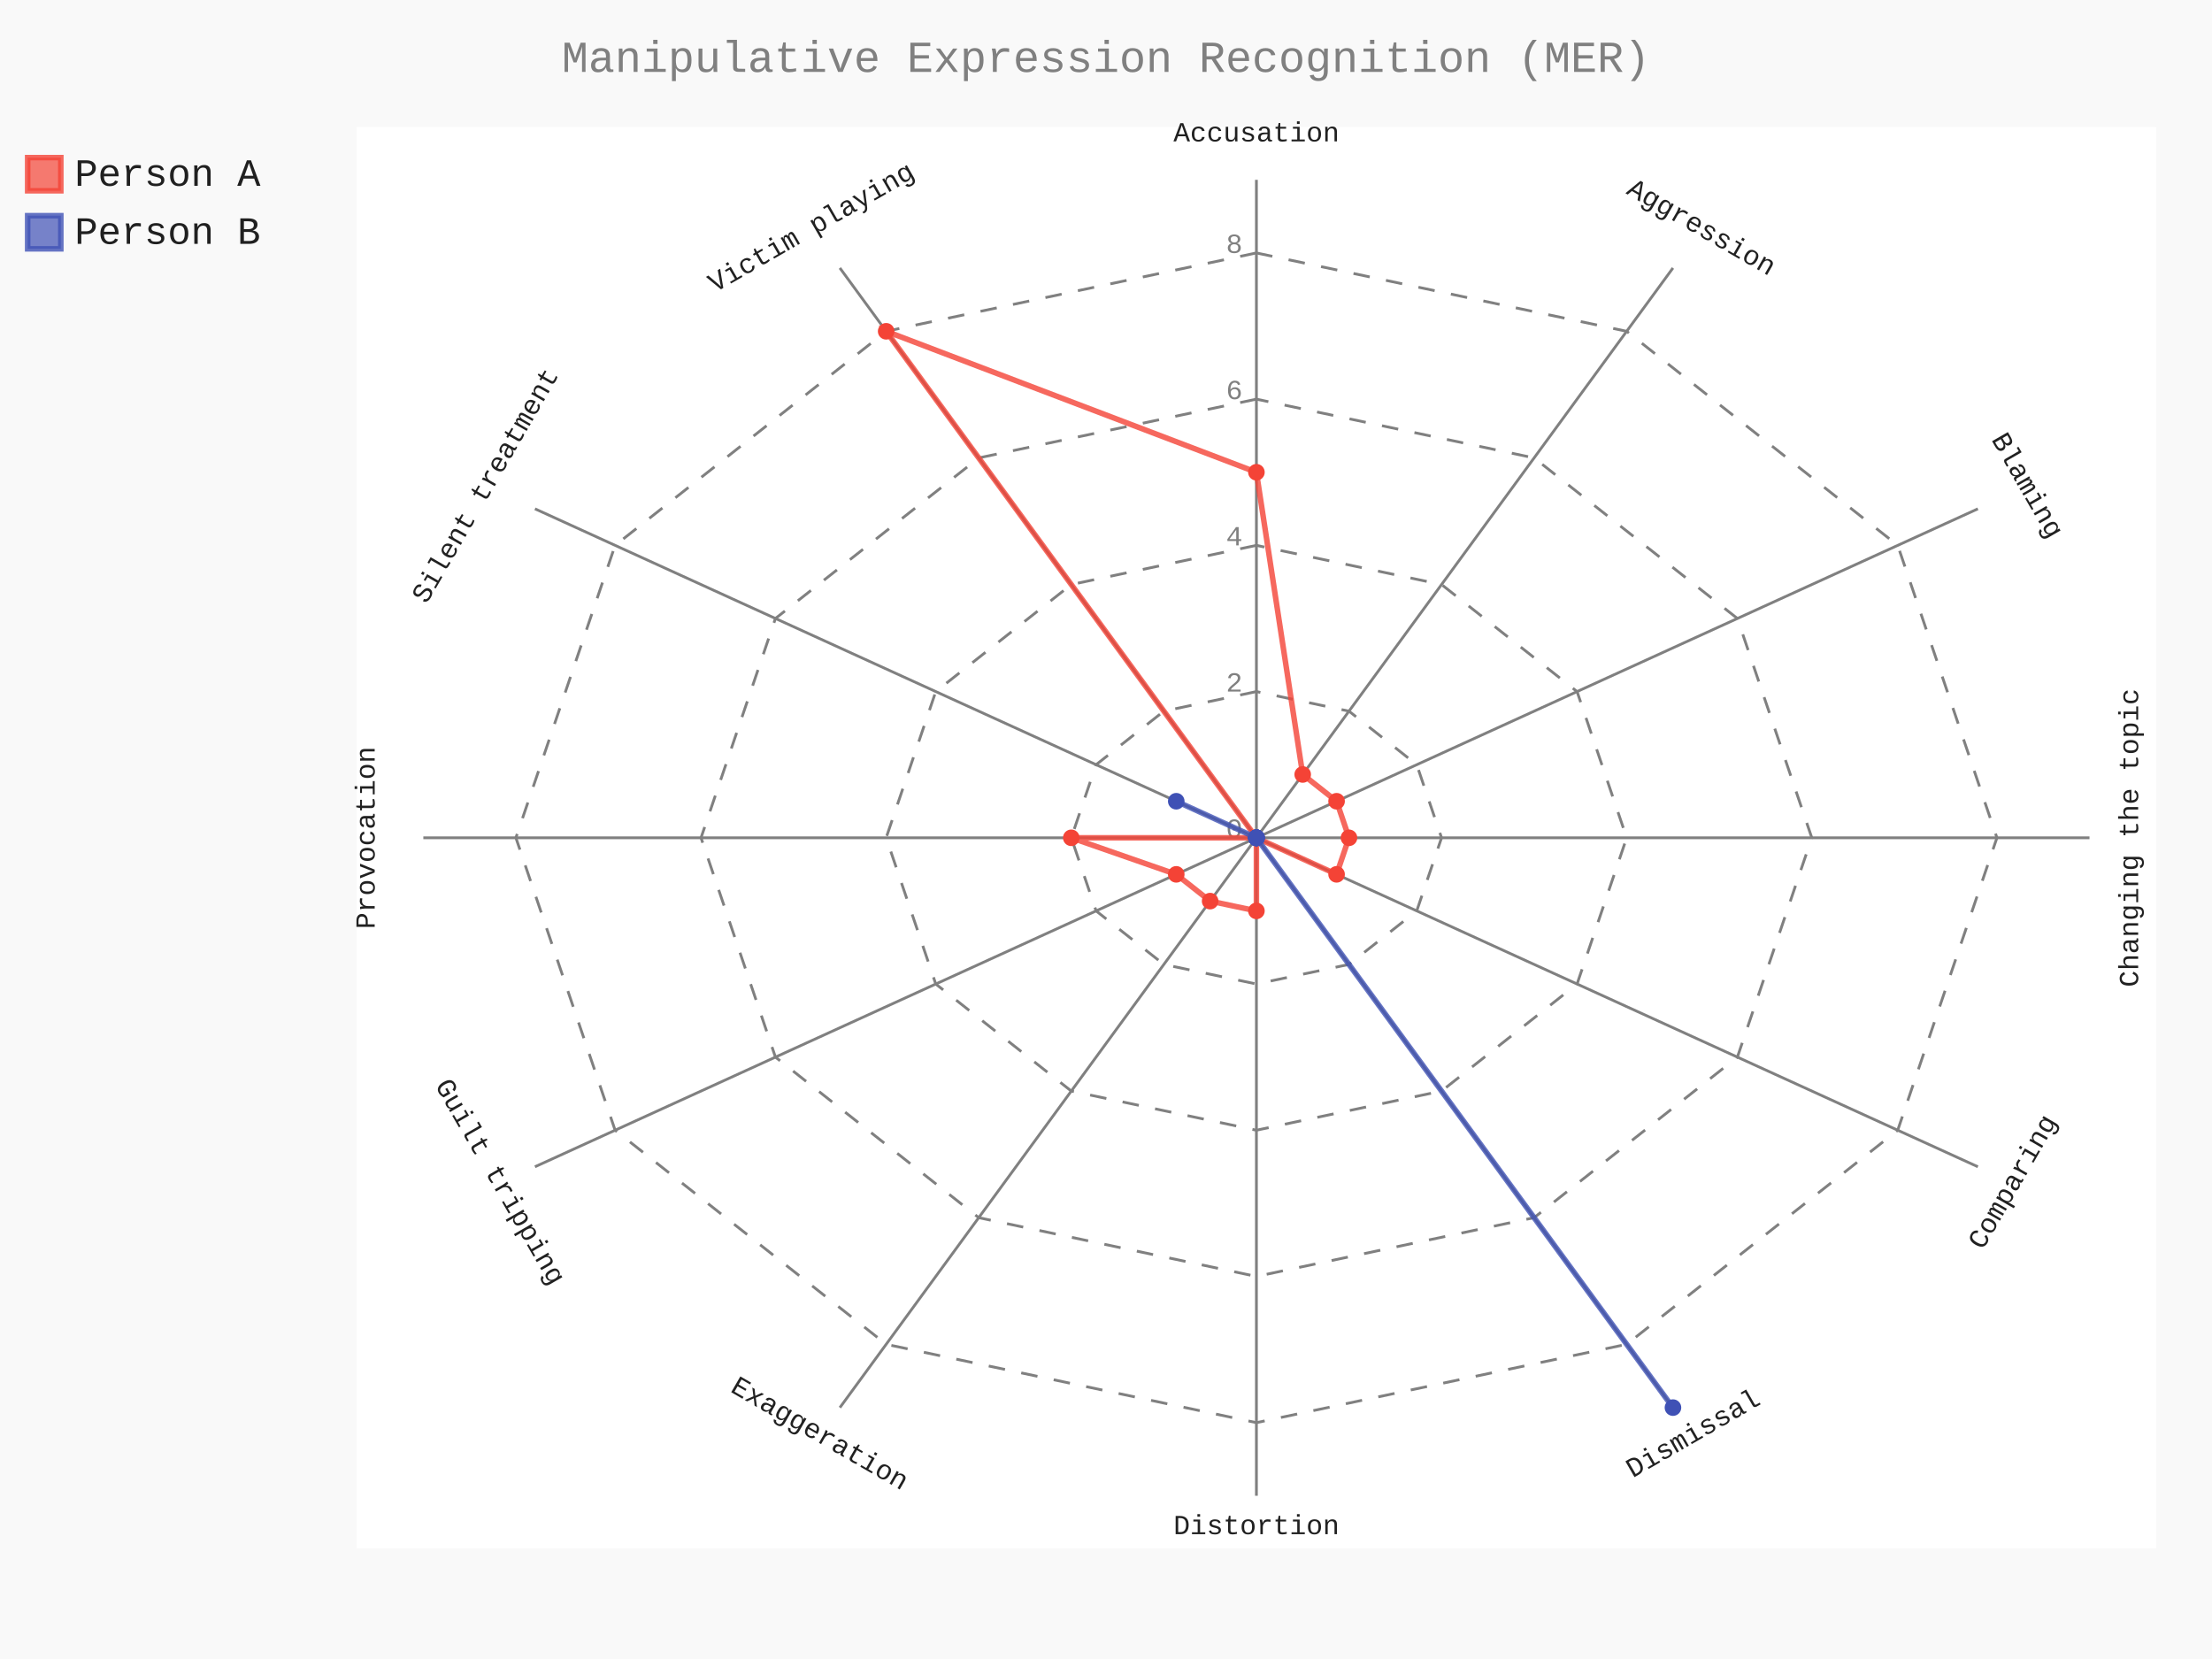
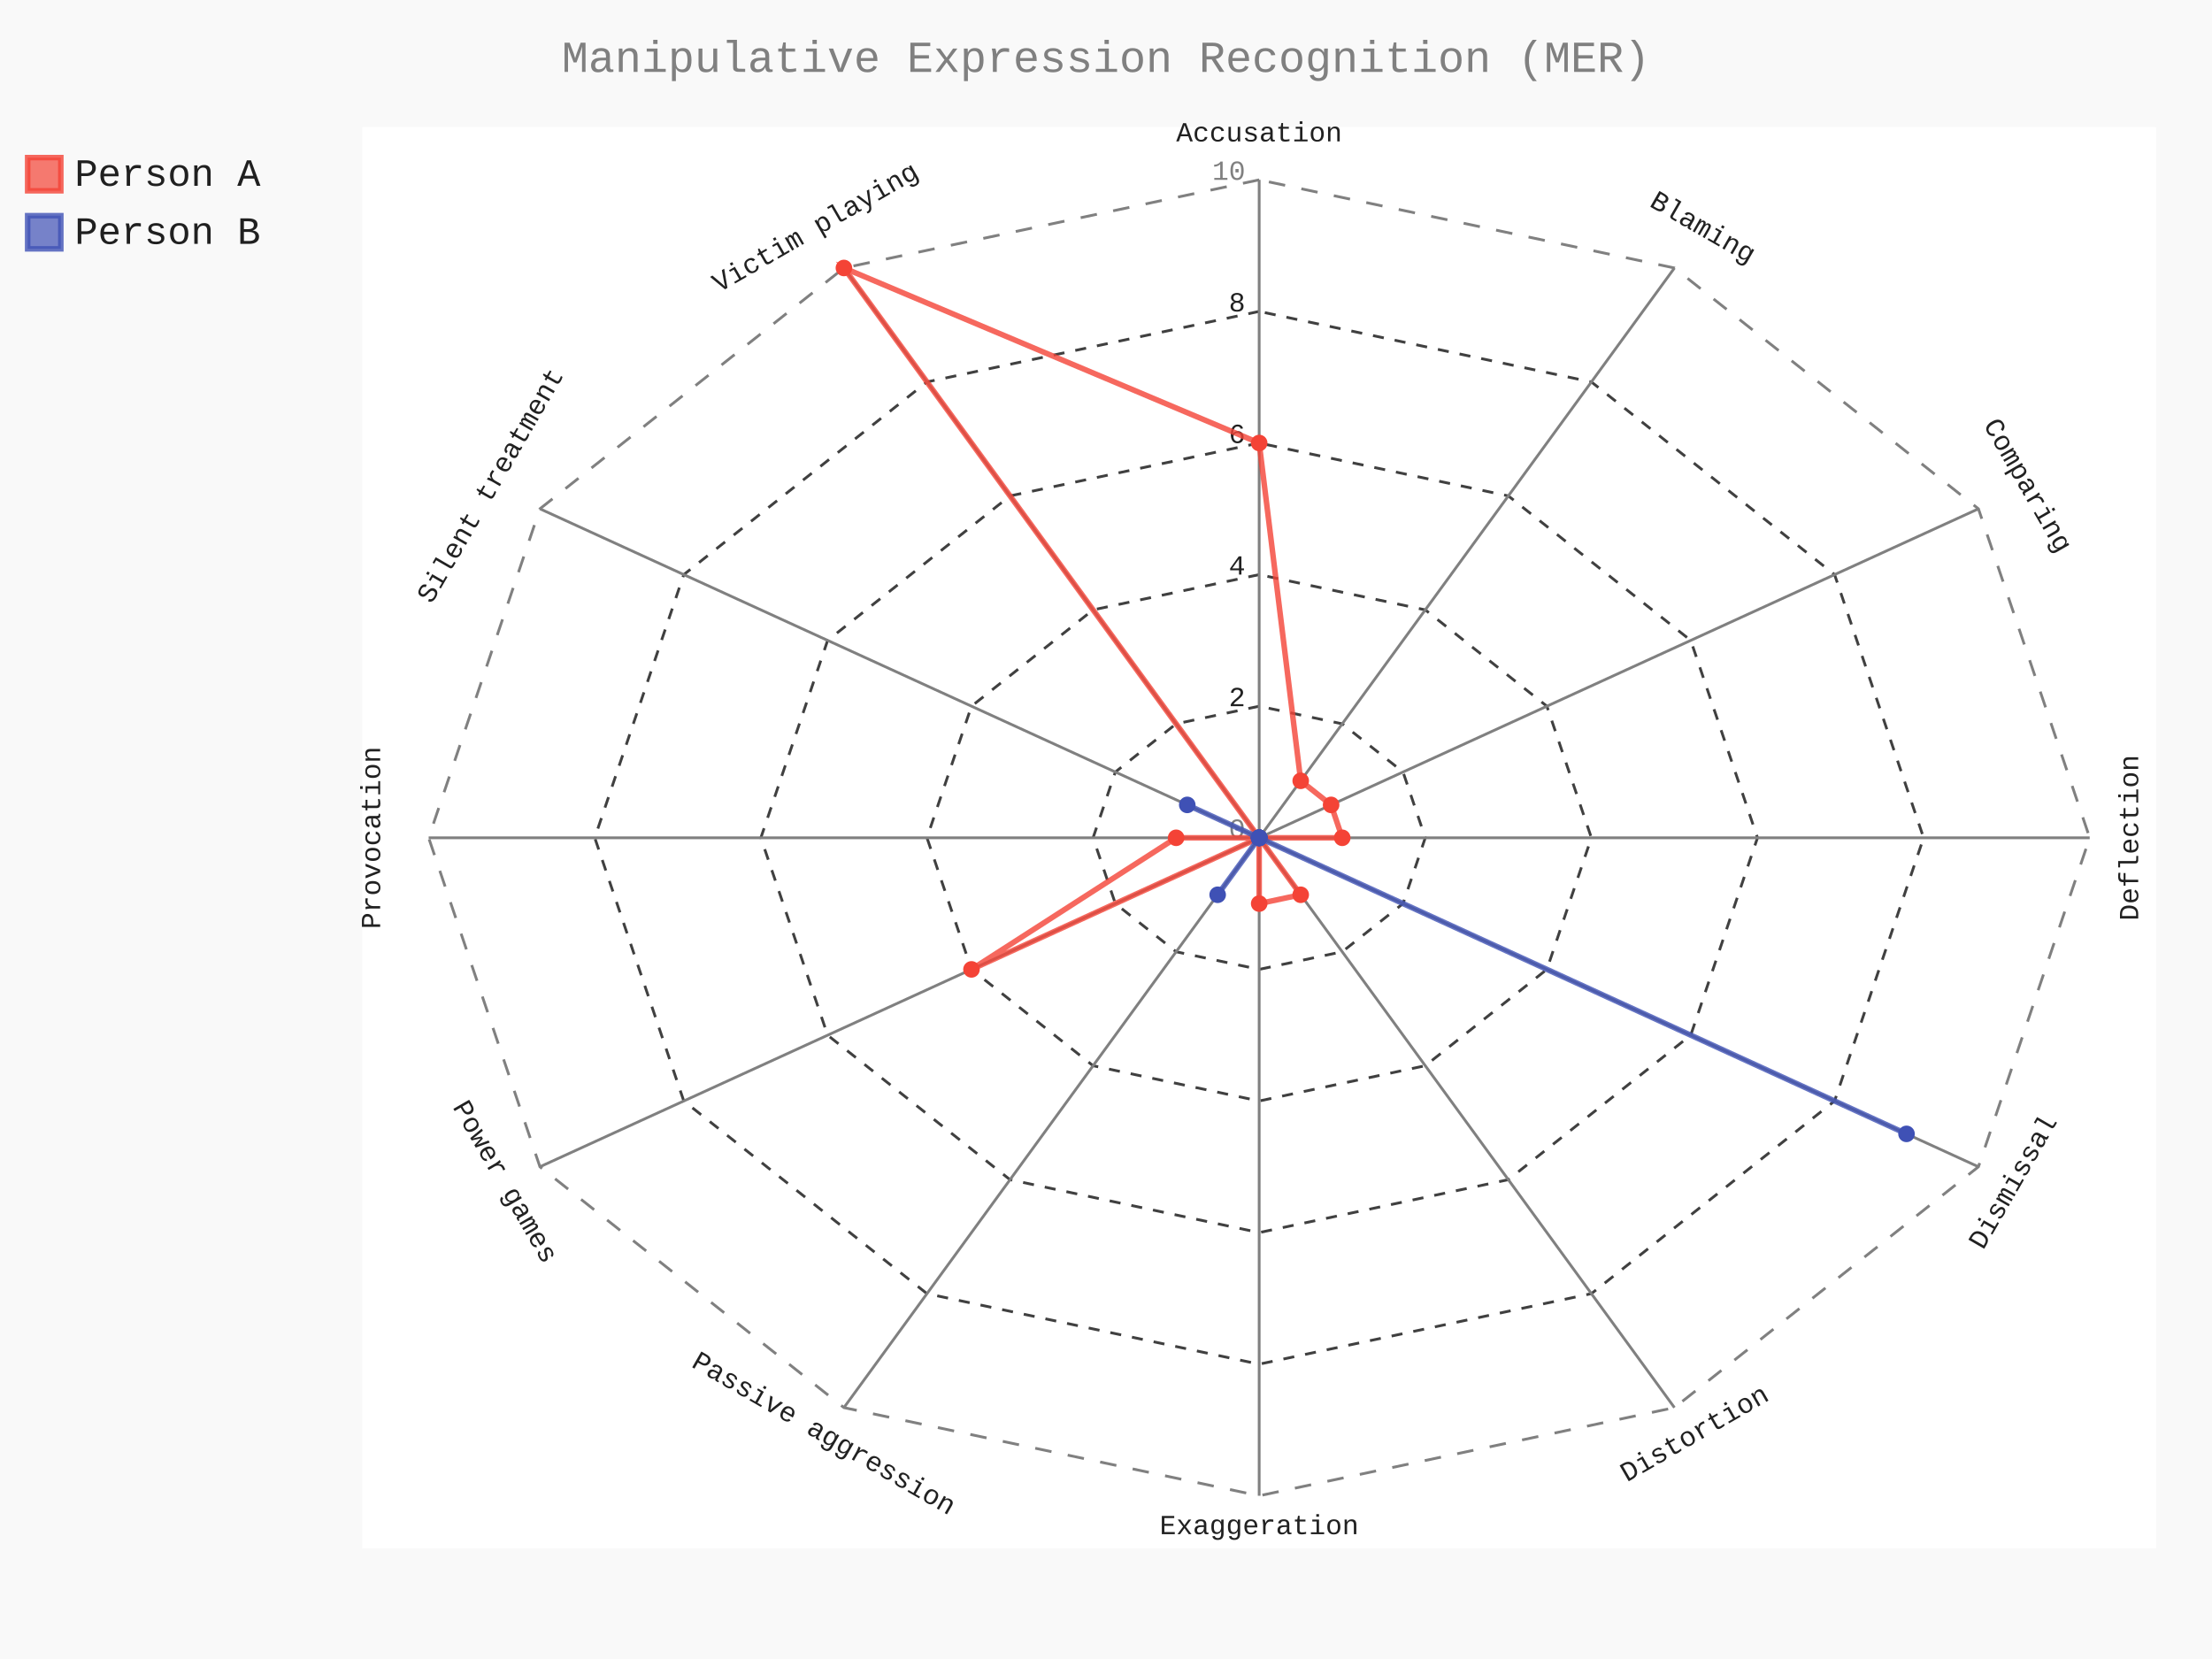
- <svg xmlns="http://www.w3.org/2000/svg" id="chart-62103c4d-7864-4c8c-8ae5-d31116a91e89" class="pygal-chart" viewBox="0 0 800 600">
+ <svg xmlns="http://www.w3.org/2000/svg" id="chart-54481494-ca7c-4ce3-b924-41f3e0cd877f" class="pygal-chart" viewBox="0 0 800 600">
  <defs>
-     <style type="text/css">#chart-62103c4d-7864-4c8c-8ae5-d31116a91e89{-webkit-user-select:none;-webkit-font-smoothing:antialiased;font-family:Consolas,"Liberation Mono",Menlo,Courier,monospace}#chart-62103c4d-7864-4c8c-8ae5-d31116a91e89 .title{font-family:Consolas,"Liberation Mono",Menlo,Courier,monospace;font-size:16px}#chart-62103c4d-7864-4c8c-8ae5-d31116a91e89 .legends .legend text{font-family:Consolas,"Liberation Mono",Menlo,Courier,monospace;font-size:14px}#chart-62103c4d-7864-4c8c-8ae5-d31116a91e89 .axis text{font-family:Consolas,"Liberation Mono",Menlo,Courier,monospace;font-size:10px}#chart-62103c4d-7864-4c8c-8ae5-d31116a91e89 .axis text.major{font-family:Consolas,"Liberation Mono",Menlo,Courier,monospace;font-size:10px}#chart-62103c4d-7864-4c8c-8ae5-d31116a91e89 .text-overlay text.value{font-family:Consolas,"Liberation Mono",Menlo,Courier,monospace;font-size:16px}#chart-62103c4d-7864-4c8c-8ae5-d31116a91e89 .text-overlay text.label{font-family:Consolas,"Liberation Mono",Menlo,Courier,monospace;font-size:10px}#chart-62103c4d-7864-4c8c-8ae5-d31116a91e89 .tooltip{font-family:Consolas,"Liberation Mono",Menlo,Courier,monospace;font-size:14px}#chart-62103c4d-7864-4c8c-8ae5-d31116a91e89 text.no_data{font-family:Consolas,"Liberation Mono",Menlo,Courier,monospace;font-size:64px}
- #chart-62103c4d-7864-4c8c-8ae5-d31116a91e89{background-color:rgba(249,249,249,1)}#chart-62103c4d-7864-4c8c-8ae5-d31116a91e89 path,#chart-62103c4d-7864-4c8c-8ae5-d31116a91e89 line,#chart-62103c4d-7864-4c8c-8ae5-d31116a91e89 rect,#chart-62103c4d-7864-4c8c-8ae5-d31116a91e89 circle{-webkit-transition:150ms;-moz-transition:150ms;transition:150ms}#chart-62103c4d-7864-4c8c-8ae5-d31116a91e89 .graph &gt; .background{fill:rgba(249,249,249,1)}#chart-62103c4d-7864-4c8c-8ae5-d31116a91e89 .plot &gt; .background{fill:rgba(255,255,255,1)}#chart-62103c4d-7864-4c8c-8ae5-d31116a91e89 .graph{fill:rgba(0,0,0,.87)}#chart-62103c4d-7864-4c8c-8ae5-d31116a91e89 text.no_data{fill:rgba(128,128,128,1)}#chart-62103c4d-7864-4c8c-8ae5-d31116a91e89 .title{fill:rgba(128,128,128,1)}#chart-62103c4d-7864-4c8c-8ae5-d31116a91e89 .legends .legend text{fill:rgba(0,0,0,.87)}#chart-62103c4d-7864-4c8c-8ae5-d31116a91e89 .legends .legend:hover text{fill:rgba(128,128,128,1)}#chart-62103c4d-7864-4c8c-8ae5-d31116a91e89 .axis .line{stroke:rgba(128,128,128,1)}#chart-62103c4d-7864-4c8c-8ae5-d31116a91e89 .axis .guide.line{stroke:rgba(0,0,0,.54)}#chart-62103c4d-7864-4c8c-8ae5-d31116a91e89 .axis .major.line{stroke:rgba(0,0,0,.87)}#chart-62103c4d-7864-4c8c-8ae5-d31116a91e89 .axis text.major{fill:rgba(128,128,128,1)}#chart-62103c4d-7864-4c8c-8ae5-d31116a91e89 .axis.y .guides:hover .guide.line,#chart-62103c4d-7864-4c8c-8ae5-d31116a91e89 .line-graph .axis.x .guides:hover .guide.line,#chart-62103c4d-7864-4c8c-8ae5-d31116a91e89 .stackedline-graph .axis.x .guides:hover .guide.line,#chart-62103c4d-7864-4c8c-8ae5-d31116a91e89 .xy-graph .axis.x .guides:hover .guide.line{stroke:rgba(128,128,128,1)}#chart-62103c4d-7864-4c8c-8ae5-d31116a91e89 .axis .guides:hover text{fill:rgba(128,128,128,1)}#chart-62103c4d-7864-4c8c-8ae5-d31116a91e89 .reactive{fill-opacity:.7;stroke-opacity:.8;stroke-width:2}#chart-62103c4d-7864-4c8c-8ae5-d31116a91e89 .ci{stroke:rgba(0,0,0,.87)}#chart-62103c4d-7864-4c8c-8ae5-d31116a91e89 .reactive.active,#chart-62103c4d-7864-4c8c-8ae5-d31116a91e89 .active .reactive{fill-opacity:.8;stroke-opacity:.9;stroke-width:4}#chart-62103c4d-7864-4c8c-8ae5-d31116a91e89 .ci .reactive.active{stroke-width:1.5}#chart-62103c4d-7864-4c8c-8ae5-d31116a91e89 .series text{fill:rgba(128,128,128,1)}#chart-62103c4d-7864-4c8c-8ae5-d31116a91e89 .tooltip rect{fill:rgba(255,255,255,1);stroke:rgba(128,128,128,1);-webkit-transition:opacity 150ms;-moz-transition:opacity 150ms;transition:opacity 150ms}#chart-62103c4d-7864-4c8c-8ae5-d31116a91e89 .tooltip .label{fill:rgba(0,0,0,.87)}#chart-62103c4d-7864-4c8c-8ae5-d31116a91e89 .tooltip .label{fill:rgba(0,0,0,.87)}#chart-62103c4d-7864-4c8c-8ae5-d31116a91e89 .tooltip .legend{font-size:.8em;fill:rgba(0,0,0,.54)}#chart-62103c4d-7864-4c8c-8ae5-d31116a91e89 .tooltip .x_label{font-size:.6em;fill:rgba(128,128,128,1)}#chart-62103c4d-7864-4c8c-8ae5-d31116a91e89 .tooltip .xlink{font-size:.5em;text-decoration:underline}#chart-62103c4d-7864-4c8c-8ae5-d31116a91e89 .tooltip .value{font-size:1.5em}#chart-62103c4d-7864-4c8c-8ae5-d31116a91e89 .bound{font-size:.5em}#chart-62103c4d-7864-4c8c-8ae5-d31116a91e89 .max-value{font-size:.75em;fill:rgba(0,0,0,.54)}#chart-62103c4d-7864-4c8c-8ae5-d31116a91e89 .map-element{fill:rgba(255,255,255,1);stroke:rgba(0,0,0,.54) !important}#chart-62103c4d-7864-4c8c-8ae5-d31116a91e89 .map-element .reactive{fill-opacity:inherit;stroke-opacity:inherit}#chart-62103c4d-7864-4c8c-8ae5-d31116a91e89 .color-0,#chart-62103c4d-7864-4c8c-8ae5-d31116a91e89 .color-0 a:visited{stroke:#F44336;fill:#F44336}#chart-62103c4d-7864-4c8c-8ae5-d31116a91e89 .color-1,#chart-62103c4d-7864-4c8c-8ae5-d31116a91e89 .color-1 a:visited{stroke:#3F51B5;fill:#3F51B5}#chart-62103c4d-7864-4c8c-8ae5-d31116a91e89 .text-overlay .color-0 text{fill:black}#chart-62103c4d-7864-4c8c-8ae5-d31116a91e89 .text-overlay .color-1 text{fill:black}
- #chart-62103c4d-7864-4c8c-8ae5-d31116a91e89 text.no_data{text-anchor:middle}#chart-62103c4d-7864-4c8c-8ae5-d31116a91e89 .guide.line{fill:none}#chart-62103c4d-7864-4c8c-8ae5-d31116a91e89 .centered{text-anchor:middle}#chart-62103c4d-7864-4c8c-8ae5-d31116a91e89 .title{text-anchor:middle}#chart-62103c4d-7864-4c8c-8ae5-d31116a91e89 .legends .legend text{fill-opacity:1}#chart-62103c4d-7864-4c8c-8ae5-d31116a91e89 .axis.x text{text-anchor:middle}#chart-62103c4d-7864-4c8c-8ae5-d31116a91e89 .axis.x:not(.web) text[transform]{text-anchor:start}#chart-62103c4d-7864-4c8c-8ae5-d31116a91e89 .axis.x:not(.web) text[transform].backwards{text-anchor:end}#chart-62103c4d-7864-4c8c-8ae5-d31116a91e89 .axis.y text{text-anchor:end}#chart-62103c4d-7864-4c8c-8ae5-d31116a91e89 .axis.y text[transform].backwards{text-anchor:start}#chart-62103c4d-7864-4c8c-8ae5-d31116a91e89 .axis.y2 text{text-anchor:start}#chart-62103c4d-7864-4c8c-8ae5-d31116a91e89 .axis.y2 text[transform].backwards{text-anchor:end}#chart-62103c4d-7864-4c8c-8ae5-d31116a91e89 .axis .guide.line{stroke-dasharray:4,4;stroke:#404040}#chart-62103c4d-7864-4c8c-8ae5-d31116a91e89 .axis .major.guide.line{stroke-dasharray:6,6;stroke:#808080}#chart-62103c4d-7864-4c8c-8ae5-d31116a91e89 .horizontal .axis.y .guide.line,#chart-62103c4d-7864-4c8c-8ae5-d31116a91e89 .horizontal .axis.y2 .guide.line,#chart-62103c4d-7864-4c8c-8ae5-d31116a91e89 .vertical .axis.x .guide.line{opacity:0}#chart-62103c4d-7864-4c8c-8ae5-d31116a91e89 .horizontal .axis.always_show .guide.line,#chart-62103c4d-7864-4c8c-8ae5-d31116a91e89 .vertical .axis.always_show .guide.line{opacity:1 !important}#chart-62103c4d-7864-4c8c-8ae5-d31116a91e89 .axis.y .guides:hover .guide.line,#chart-62103c4d-7864-4c8c-8ae5-d31116a91e89 .axis.y2 .guides:hover .guide.line,#chart-62103c4d-7864-4c8c-8ae5-d31116a91e89 .axis.x .guides:hover .guide.line{opacity:1}#chart-62103c4d-7864-4c8c-8ae5-d31116a91e89 .axis .guides:hover text{opacity:1}#chart-62103c4d-7864-4c8c-8ae5-d31116a91e89 .nofill{fill:none}#chart-62103c4d-7864-4c8c-8ae5-d31116a91e89 .subtle-fill{fill-opacity:.2}#chart-62103c4d-7864-4c8c-8ae5-d31116a91e89 .dot{stroke-width:1px;fill-opacity:1;stroke-opacity:1}#chart-62103c4d-7864-4c8c-8ae5-d31116a91e89 .dot.active{stroke-width:5px}#chart-62103c4d-7864-4c8c-8ae5-d31116a91e89 .dot.negative{fill:transparent}#chart-62103c4d-7864-4c8c-8ae5-d31116a91e89 text,#chart-62103c4d-7864-4c8c-8ae5-d31116a91e89 tspan{stroke:none !important}#chart-62103c4d-7864-4c8c-8ae5-d31116a91e89 .series text.active{opacity:1}#chart-62103c4d-7864-4c8c-8ae5-d31116a91e89 .tooltip rect{fill-opacity:.95;stroke-width:.5}#chart-62103c4d-7864-4c8c-8ae5-d31116a91e89 .tooltip text{fill-opacity:1}#chart-62103c4d-7864-4c8c-8ae5-d31116a91e89 .showable{visibility:hidden}#chart-62103c4d-7864-4c8c-8ae5-d31116a91e89 .showable.shown{visibility:visible}#chart-62103c4d-7864-4c8c-8ae5-d31116a91e89 .gauge-background{fill:rgba(229,229,229,1);stroke:none}#chart-62103c4d-7864-4c8c-8ae5-d31116a91e89 .bg-lines{stroke:rgba(249,249,249,1);stroke-width:2px}</style>
+     <style type="text/css">#chart-54481494-ca7c-4ce3-b924-41f3e0cd877f{-webkit-user-select:none;-webkit-font-smoothing:antialiased;font-family:Consolas,"Liberation Mono",Menlo,Courier,monospace}#chart-54481494-ca7c-4ce3-b924-41f3e0cd877f .title{font-family:Consolas,"Liberation Mono",Menlo,Courier,monospace;font-size:16px}#chart-54481494-ca7c-4ce3-b924-41f3e0cd877f .legends .legend text{font-family:Consolas,"Liberation Mono",Menlo,Courier,monospace;font-size:14px}#chart-54481494-ca7c-4ce3-b924-41f3e0cd877f .axis text{font-family:Consolas,"Liberation Mono",Menlo,Courier,monospace;font-size:10px}#chart-54481494-ca7c-4ce3-b924-41f3e0cd877f .axis text.major{font-family:Consolas,"Liberation Mono",Menlo,Courier,monospace;font-size:10px}#chart-54481494-ca7c-4ce3-b924-41f3e0cd877f .text-overlay text.value{font-family:Consolas,"Liberation Mono",Menlo,Courier,monospace;font-size:16px}#chart-54481494-ca7c-4ce3-b924-41f3e0cd877f .text-overlay text.label{font-family:Consolas,"Liberation Mono",Menlo,Courier,monospace;font-size:10px}#chart-54481494-ca7c-4ce3-b924-41f3e0cd877f .tooltip{font-family:Consolas,"Liberation Mono",Menlo,Courier,monospace;font-size:14px}#chart-54481494-ca7c-4ce3-b924-41f3e0cd877f text.no_data{font-family:Consolas,"Liberation Mono",Menlo,Courier,monospace;font-size:64px}
+ #chart-54481494-ca7c-4ce3-b924-41f3e0cd877f{background-color:rgba(249,249,249,1)}#chart-54481494-ca7c-4ce3-b924-41f3e0cd877f path,#chart-54481494-ca7c-4ce3-b924-41f3e0cd877f line,#chart-54481494-ca7c-4ce3-b924-41f3e0cd877f rect,#chart-54481494-ca7c-4ce3-b924-41f3e0cd877f circle{-webkit-transition:150ms;-moz-transition:150ms;transition:150ms}#chart-54481494-ca7c-4ce3-b924-41f3e0cd877f .graph &gt; .background{fill:rgba(249,249,249,1)}#chart-54481494-ca7c-4ce3-b924-41f3e0cd877f .plot &gt; .background{fill:rgba(255,255,255,1)}#chart-54481494-ca7c-4ce3-b924-41f3e0cd877f .graph{fill:rgba(0,0,0,.87)}#chart-54481494-ca7c-4ce3-b924-41f3e0cd877f text.no_data{fill:rgba(128,128,128,1)}#chart-54481494-ca7c-4ce3-b924-41f3e0cd877f .title{fill:rgba(128,128,128,1)}#chart-54481494-ca7c-4ce3-b924-41f3e0cd877f .legends .legend text{fill:rgba(0,0,0,.87)}#chart-54481494-ca7c-4ce3-b924-41f3e0cd877f .legends .legend:hover text{fill:rgba(128,128,128,1)}#chart-54481494-ca7c-4ce3-b924-41f3e0cd877f .axis .line{stroke:rgba(128,128,128,1)}#chart-54481494-ca7c-4ce3-b924-41f3e0cd877f .axis .guide.line{stroke:rgba(0,0,0,.54)}#chart-54481494-ca7c-4ce3-b924-41f3e0cd877f .axis .major.line{stroke:rgba(0,0,0,.87)}#chart-54481494-ca7c-4ce3-b924-41f3e0cd877f .axis text.major{fill:rgba(128,128,128,1)}#chart-54481494-ca7c-4ce3-b924-41f3e0cd877f .axis.y .guides:hover .guide.line,#chart-54481494-ca7c-4ce3-b924-41f3e0cd877f .line-graph .axis.x .guides:hover .guide.line,#chart-54481494-ca7c-4ce3-b924-41f3e0cd877f .stackedline-graph .axis.x .guides:hover .guide.line,#chart-54481494-ca7c-4ce3-b924-41f3e0cd877f .xy-graph .axis.x .guides:hover .guide.line{stroke:rgba(128,128,128,1)}#chart-54481494-ca7c-4ce3-b924-41f3e0cd877f .axis .guides:hover text{fill:rgba(128,128,128,1)}#chart-54481494-ca7c-4ce3-b924-41f3e0cd877f .reactive{fill-opacity:.7;stroke-opacity:.8;stroke-width:2}#chart-54481494-ca7c-4ce3-b924-41f3e0cd877f .ci{stroke:rgba(0,0,0,.87)}#chart-54481494-ca7c-4ce3-b924-41f3e0cd877f .reactive.active,#chart-54481494-ca7c-4ce3-b924-41f3e0cd877f .active .reactive{fill-opacity:.8;stroke-opacity:.9;stroke-width:4}#chart-54481494-ca7c-4ce3-b924-41f3e0cd877f .ci .reactive.active{stroke-width:1.5}#chart-54481494-ca7c-4ce3-b924-41f3e0cd877f .series text{fill:rgba(128,128,128,1)}#chart-54481494-ca7c-4ce3-b924-41f3e0cd877f .tooltip rect{fill:rgba(255,255,255,1);stroke:rgba(128,128,128,1);-webkit-transition:opacity 150ms;-moz-transition:opacity 150ms;transition:opacity 150ms}#chart-54481494-ca7c-4ce3-b924-41f3e0cd877f .tooltip .label{fill:rgba(0,0,0,.87)}#chart-54481494-ca7c-4ce3-b924-41f3e0cd877f .tooltip .label{fill:rgba(0,0,0,.87)}#chart-54481494-ca7c-4ce3-b924-41f3e0cd877f .tooltip .legend{font-size:.8em;fill:rgba(0,0,0,.54)}#chart-54481494-ca7c-4ce3-b924-41f3e0cd877f .tooltip .x_label{font-size:.6em;fill:rgba(128,128,128,1)}#chart-54481494-ca7c-4ce3-b924-41f3e0cd877f .tooltip .xlink{font-size:.5em;text-decoration:underline}#chart-54481494-ca7c-4ce3-b924-41f3e0cd877f .tooltip .value{font-size:1.5em}#chart-54481494-ca7c-4ce3-b924-41f3e0cd877f .bound{font-size:.5em}#chart-54481494-ca7c-4ce3-b924-41f3e0cd877f .max-value{font-size:.75em;fill:rgba(0,0,0,.54)}#chart-54481494-ca7c-4ce3-b924-41f3e0cd877f .map-element{fill:rgba(255,255,255,1);stroke:rgba(0,0,0,.54) !important}#chart-54481494-ca7c-4ce3-b924-41f3e0cd877f .map-element .reactive{fill-opacity:inherit;stroke-opacity:inherit}#chart-54481494-ca7c-4ce3-b924-41f3e0cd877f .color-0,#chart-54481494-ca7c-4ce3-b924-41f3e0cd877f .color-0 a:visited{stroke:#F44336;fill:#F44336}#chart-54481494-ca7c-4ce3-b924-41f3e0cd877f .color-1,#chart-54481494-ca7c-4ce3-b924-41f3e0cd877f .color-1 a:visited{stroke:#3F51B5;fill:#3F51B5}#chart-54481494-ca7c-4ce3-b924-41f3e0cd877f .text-overlay .color-0 text{fill:black}#chart-54481494-ca7c-4ce3-b924-41f3e0cd877f .text-overlay .color-1 text{fill:black}
+ #chart-54481494-ca7c-4ce3-b924-41f3e0cd877f text.no_data{text-anchor:middle}#chart-54481494-ca7c-4ce3-b924-41f3e0cd877f .guide.line{fill:none}#chart-54481494-ca7c-4ce3-b924-41f3e0cd877f .centered{text-anchor:middle}#chart-54481494-ca7c-4ce3-b924-41f3e0cd877f .title{text-anchor:middle}#chart-54481494-ca7c-4ce3-b924-41f3e0cd877f .legends .legend text{fill-opacity:1}#chart-54481494-ca7c-4ce3-b924-41f3e0cd877f .axis.x text{text-anchor:middle}#chart-54481494-ca7c-4ce3-b924-41f3e0cd877f .axis.x:not(.web) text[transform]{text-anchor:start}#chart-54481494-ca7c-4ce3-b924-41f3e0cd877f .axis.x:not(.web) text[transform].backwards{text-anchor:end}#chart-54481494-ca7c-4ce3-b924-41f3e0cd877f .axis.y text{text-anchor:end}#chart-54481494-ca7c-4ce3-b924-41f3e0cd877f .axis.y text[transform].backwards{text-anchor:start}#chart-54481494-ca7c-4ce3-b924-41f3e0cd877f .axis.y2 text{text-anchor:start}#chart-54481494-ca7c-4ce3-b924-41f3e0cd877f .axis.y2 text[transform].backwards{text-anchor:end}#chart-54481494-ca7c-4ce3-b924-41f3e0cd877f .axis .guide.line{stroke-dasharray:4,4;stroke:#404040}#chart-54481494-ca7c-4ce3-b924-41f3e0cd877f .axis .major.guide.line{stroke-dasharray:6,6;stroke:#808080}#chart-54481494-ca7c-4ce3-b924-41f3e0cd877f .horizontal .axis.y .guide.line,#chart-54481494-ca7c-4ce3-b924-41f3e0cd877f .horizontal .axis.y2 .guide.line,#chart-54481494-ca7c-4ce3-b924-41f3e0cd877f .vertical .axis.x .guide.line{opacity:0}#chart-54481494-ca7c-4ce3-b924-41f3e0cd877f .horizontal .axis.always_show .guide.line,#chart-54481494-ca7c-4ce3-b924-41f3e0cd877f .vertical .axis.always_show .guide.line{opacity:1 !important}#chart-54481494-ca7c-4ce3-b924-41f3e0cd877f .axis.y .guides:hover .guide.line,#chart-54481494-ca7c-4ce3-b924-41f3e0cd877f .axis.y2 .guides:hover .guide.line,#chart-54481494-ca7c-4ce3-b924-41f3e0cd877f .axis.x .guides:hover .guide.line{opacity:1}#chart-54481494-ca7c-4ce3-b924-41f3e0cd877f .axis .guides:hover text{opacity:1}#chart-54481494-ca7c-4ce3-b924-41f3e0cd877f .nofill{fill:none}#chart-54481494-ca7c-4ce3-b924-41f3e0cd877f .subtle-fill{fill-opacity:.2}#chart-54481494-ca7c-4ce3-b924-41f3e0cd877f .dot{stroke-width:1px;fill-opacity:1;stroke-opacity:1}#chart-54481494-ca7c-4ce3-b924-41f3e0cd877f .dot.active{stroke-width:5px}#chart-54481494-ca7c-4ce3-b924-41f3e0cd877f .dot.negative{fill:transparent}#chart-54481494-ca7c-4ce3-b924-41f3e0cd877f text,#chart-54481494-ca7c-4ce3-b924-41f3e0cd877f tspan{stroke:none !important}#chart-54481494-ca7c-4ce3-b924-41f3e0cd877f .series text.active{opacity:1}#chart-54481494-ca7c-4ce3-b924-41f3e0cd877f .tooltip rect{fill-opacity:.95;stroke-width:.5}#chart-54481494-ca7c-4ce3-b924-41f3e0cd877f .tooltip text{fill-opacity:1}#chart-54481494-ca7c-4ce3-b924-41f3e0cd877f .showable{visibility:hidden}#chart-54481494-ca7c-4ce3-b924-41f3e0cd877f .showable.shown{visibility:visible}#chart-54481494-ca7c-4ce3-b924-41f3e0cd877f .gauge-background{fill:rgba(229,229,229,1);stroke:none}#chart-54481494-ca7c-4ce3-b924-41f3e0cd877f .bg-lines{stroke:rgba(249,249,249,1);stroke-width:2px}</style>
  </defs>
  <g class="graph radar-graph vertical">
    <rect x="0" y="0" width="800" height="600" class="background" />
-     <g transform="translate(129, 46)" class="plot">
-       <rect x="0" y="0" width="650.8" height="514" class="background" />
+     <g transform="translate(131, 46)" class="plot">
+       <rect x="0" y="0" width="648.8" height="514" class="background" />
      <g class="axis y web">
        <g class="guides">
-           <path d="M325.4 45.477 L191.491 73.816 93.462 151.239 57.581 257 93.462 362.761 191.491 440.184 325.4 468.523 459.309 440.184 557.338 362.761 593.219 257 557.338 151.239 459.309 73.816 325.4 45.477 Z" class="major guide line" />
-           <text x="320.4" y="45.477" class="major">8</text>
+           <path d="M324.4 19.037 L174.215 50.918 64.272 138.019 24.03 257 64.272 375.981 174.215 463.082 324.4 494.963 474.585 463.082 584.528 375.981 624.77 257 584.528 138.019 474.585 50.918 324.4 19.037 Z" class="major guide line" />
+           <text x="319.4" y="19.037" class="major">10</text>
        </g>
        <g class="guides">
-           <path d="M325.4 98.358 L224.968 119.612 151.447 177.679 124.536 257 151.447 336.321 224.968 394.388 325.4 415.642 425.832 394.388 499.353 336.321 526.264 257 499.353 177.679 425.832 119.612 325.4 98.358 Z" class="major guide line" />
-           <text x="320.4" y="98.358" class="major">6</text>
+           <path d="M324.4 66.63 L204.252 92.134 116.297 161.815 84.104 257 116.297 352.185 204.252 421.866 324.4 447.37 444.548 421.866 532.503 352.185 564.696 257 532.503 161.815 444.548 92.134 324.4 66.63 Z" class="guide line" />
+           <text x="319.4" y="66.63" class="">8</text>
        </g>
        <g class="guides">
-           <path d="M325.4 151.239 L258.445 165.408 209.431 204.119 191.491 257 209.431 309.881 258.445 348.592 325.4 362.761 392.355 348.592 441.369 309.881 459.309 257 441.369 204.119 392.355 165.408 325.4 151.239 Z" class="major guide line" />
-           <text x="320.4" y="151.239" class="major">4</text>
+           <path d="M324.4 114.222 L234.289 133.351 168.323 185.611 144.178 257 168.323 328.389 234.289 380.649 324.4 399.778 414.511 380.649 480.477 328.389 504.622 257 480.477 185.611 414.511 133.351 324.4 114.222 Z" class="guide line" />
+           <text x="319.4" y="114.222" class="">6</text>
        </g>
        <g class="guides">
-           <path d="M325.4 204.119 L291.923 211.204 267.416 230.56 258.445 257 267.416 283.44 291.923 302.796 325.4 309.881 358.877 302.796 383.384 283.44 392.355 257 383.384 230.56 358.877 211.204 325.4 204.119 Z" class="major guide line" />
-           <text x="320.4" y="204.119" class="major">2</text>
+           <path d="M324.4 161.815 L264.326 174.567 220.349 209.407 204.252 257 220.349 304.593 264.326 339.433 324.4 352.185 384.474 339.433 428.451 304.593 444.548 257 428.451 209.407 384.474 174.567 324.4 161.815 Z" class="guide line" />
+           <text x="319.4" y="161.815" class="">4</text>
        </g>
        <g class="guides">
-           <path d="M325.4 257 L325.4 257 325.4 257 325.4 257 325.4 257 325.4 257 325.4 257 325.4 257 325.4 257 325.4 257 325.4 257 325.4 257 325.4 257 Z" class="major guide line" />
-           <text x="320.4" y="257.0" class="major">0</text>
+           <path d="M324.4 209.407 L294.363 215.784 272.374 233.204 264.326 257 272.374 280.796 294.363 298.216 324.4 304.593 354.437 298.216 376.426 280.796 384.474 257 376.426 233.204 354.437 215.784 324.4 209.407 Z" class="guide line" />
+           <text x="319.4" y="209.407" class="">2</text>
+         </g>
+         <g class="guides">
+           <path d="M324.4 257 L324.4 257 324.4 257 324.4 257 324.4 257 324.4 257 324.4 257 324.4 257 324.4 257 324.4 257 324.4 257 324.4 257 324.4 257 Z" class="major guide line" />
+           <text x="319.4" y="257.0" class="major">0</text>
        </g>
      </g>
      <g class="axis x web">
        <g class="guides">
-           <path d="M325.4 257 L325.4 19.037" class="line" />
-           <text x="325.4" y="5.14" class="" transform="rotate(0 325.4 5.14)">Accusation</text>
+           <path d="M324.4 257 L324.4 19.037" class="line" />
+           <text x="324.4" y="5.14" class="" transform="rotate(0 324.4 5.14)">Accusation</text>
        </g>
        <g class="guides">
-           <path d="M325.4 257 L174.752 50.918" class="line" />
-           <text x="165.954" y="38.883" class="" transform="rotate(-30 165.954 38.88284)">Victim playing</text>
+           <path d="M324.4 257 L174.215 50.918" class="line" />
+           <text x="165.444" y="38.883" class="" transform="rotate(-30 165.444 38.88284)">Victim playing</text>
        </g>
        <g class="guides">
-           <path d="M325.4 257 L64.47 138.019" class="line" />
-           <text x="49.231" y="131.07" class="" transform="rotate(-60 49.23143 131.07)">Silent treatment</text>
+           <path d="M324.4 257 L64.272 138.019" class="line" />
+           <text x="49.08" y="131.07" class="" transform="rotate(-60 49.08013 131.07)">Silent treatment</text>
        </g>
        <g class="guides">
-           <path d="M325.4 257 L24.104 257" class="line" />
-           <text x="6.508" y="257.0" class="" transform="rotate(-90 6.508 257)">Provocation</text>
+           <path d="M324.4 257 L24.03 257" class="line" />
+           <text x="6.488" y="257" class="" transform="rotate(-90 6.488 257)">Provocation</text>
        </g>
        <g class="guides">
-           <path d="M325.4 257 L64.47 375.981" class="line" />
-           <text x="49.231" y="382.93" class="" transform="rotate(-300 49.23143 382.93)">Guilt tripping</text>
+           <path d="M324.4 257 L64.272 375.981" class="line" />
+           <text x="49.08" y="382.93" class="" transform="rotate(-300 49.08013 382.93)">Power games</text>
        </g>
        <g class="guides">
-           <path d="M325.4 257 L174.752 463.082" class="line" />
-           <text x="165.954" y="475.117" class="" transform="rotate(-330 165.954 475.1172)">Exaggeration</text>
+           <path d="M324.4 257 L174.215 463.082" class="line" />
+           <text x="165.444" y="475.117" class="" transform="rotate(-330 165.444 475.1172)">Passive aggression</text>
        </g>
        <g class="guides">
-           <path d="M325.4 257 L325.4 494.963" class="line" />
-           <text x="325.4" y="508.86" class="" transform="rotate(-360 325.4 508.86)">Distortion</text>
+           <path d="M324.4 257 L324.4 494.963" class="line" />
+           <text x="324.4" y="508.86" class="" transform="rotate(-360 324.4 508.86)">Exaggeration</text>
        </g>
        <g class="guides">
-           <path d="M325.4 257 L476.048 463.082" class="line" />
-           <text x="484.846" y="475.117" class="" transform="rotate(-390 484.846 475.1172)">Dismissal</text>
+           <path d="M324.4 257 L474.585 463.082" class="line" />
+           <text x="483.356" y="475.117" class="" transform="rotate(-390 483.356 475.1172)">Distortion</text>
        </g>
        <g class="guides">
-           <path d="M325.4 257 L586.33 375.981" class="line" />
-           <text x="601.569" y="382.93" class="" transform="rotate(-420 601.5686 382.93)">Comparing</text>
+           <path d="M324.4 257 L584.528 375.981" class="line" />
+           <text x="599.72" y="382.93" class="" transform="rotate(-420 599.7199 382.93)">Dismissal</text>
        </g>
        <g class="guides">
-           <path d="M325.4 257 L626.696 257" class="line" />
-           <text x="644.292" y="257" class="" transform="rotate(-450 644.292 257)">Changing the topic</text>
+           <path d="M324.4 257 L624.77 257" class="line" />
+           <text x="642.312" y="257.0" class="" transform="rotate(-450 642.312 257)">Deflection</text>
        </g>
        <g class="guides">
-           <path d="M325.4 257 L586.33 138.019" class="line" />
-           <text x="601.569" y="131.07" class="" transform="rotate(-300 601.5686 131.07)">Blaming</text>
+           <path d="M324.4 257 L584.528 138.019" class="line" />
+           <text x="599.72" y="131.07" class="" transform="rotate(-300 599.7199 131.07)">Comparing</text>
        </g>
        <g class="guides">
-           <path d="M325.4 257 L476.048 50.918" class="line" />
-           <text x="484.846" y="38.883" class="" transform="rotate(-330 484.846 38.88284)">Aggression</text>
+           <path d="M324.4 257 L474.585 50.918" class="line" />
+           <text x="483.356" y="38.883" class="" transform="rotate(-330 483.356 38.88284)">Blaming</text>
        </g>
      </g>
      <g class="series serie-0 color-0">
-         <path d="M325.4 124.798 L191.491 73.816 325.4 257 258.445 257 296.408 270.22 308.661 279.898 325.4 283.44 325.4 257 354.392 270.22 358.877 257 354.392 243.78 342.139 234.102 Z" class="line reactive nofill" />
+         <path d="M324.4 114.222 L174.215 50.918 324.4 257 294.363 257 220.349 304.593 324.4 257 324.4 280.796 339.419 277.608 324.4 257 354.437 257 350.413 245.102 339.419 236.392 Z" class="line reactive nofill" />
      </g>
      <g class="series serie-1 color-1">
-         <path d="M325.4 257 L325.4 257 296.408 243.78 325.4 257 325.4 257 325.4 257 325.4 257 476.048 463.082 325.4 257 325.4 257 325.4 257 325.4 257 Z" class="line reactive nofill" />
+         <path d="M324.4 257 L324.4 257 298.387 245.102 324.4 257 324.4 257 309.381 277.608 324.4 257 324.4 257 558.516 364.083 324.4 257 324.4 257 324.4 257 Z" class="line reactive nofill" />
      </g>
    </g>
    <g class="titles">
      <text x="400.0" y="26" class="title plot_title">Manipulative Expression Recognition (MER)</text>
    </g>
-     <g transform="translate(129, 46)" class="plot overlay">
+     <g transform="translate(131, 46)" class="plot overlay">
      <g class="series serie-0 color-0">
        <g class="dots">
-           <circle cx="325.4" cy="124.798" r="2.5" class="dot reactive tooltip-trigger" />
+           <circle cx="324.4" cy="114.222" r="2.5" class="dot reactive tooltip-trigger" />
        </g>
        <g class="dots">
-           <circle cx="191.491" cy="73.816" r="2.5" class="dot reactive tooltip-trigger" />
+           <circle cx="174.215" cy="50.918" r="2.5" class="dot reactive tooltip-trigger" />
        </g>
        <g class="dots">
-           <circle cx="325.4" cy="257.0" r="2.5" class="dot reactive tooltip-trigger" />
+           <circle cx="324.4" cy="257.0" r="2.5" class="dot reactive tooltip-trigger" />
        </g>
        <g class="dots">
-           <circle cx="258.445" cy="257.0" r="2.5" class="dot reactive tooltip-trigger" />
+           <circle cx="294.363" cy="257.0" r="2.5" class="dot reactive tooltip-trigger" />
        </g>
        <g class="dots">
-           <circle cx="296.408" cy="270.22" r="2.5" class="dot reactive tooltip-trigger" />
+           <circle cx="220.349" cy="304.593" r="2.5" class="dot reactive tooltip-trigger" />
        </g>
        <g class="dots">
-           <circle cx="308.661" cy="279.898" r="2.5" class="dot reactive tooltip-trigger" />
+           <circle cx="324.4" cy="257.0" r="2.5" class="dot reactive tooltip-trigger" />
        </g>
        <g class="dots">
-           <circle cx="325.4" cy="283.44" r="2.5" class="dot reactive tooltip-trigger" />
+           <circle cx="324.4" cy="280.796" r="2.5" class="dot reactive tooltip-trigger" />
        </g>
        <g class="dots">
-           <circle cx="325.4" cy="257.0" r="2.5" class="dot reactive tooltip-trigger" />
+           <circle cx="339.419" cy="277.608" r="2.5" class="dot reactive tooltip-trigger" />
        </g>
        <g class="dots">
-           <circle cx="354.392" cy="270.22" r="2.5" class="dot reactive tooltip-trigger" />
+           <circle cx="324.4" cy="257.0" r="2.5" class="dot reactive tooltip-trigger" />
        </g>
        <g class="dots">
-           <circle cx="358.877" cy="257.0" r="2.5" class="dot reactive tooltip-trigger" />
+           <circle cx="354.437" cy="257.0" r="2.5" class="dot reactive tooltip-trigger" />
        </g>
        <g class="dots">
-           <circle cx="354.392" cy="243.78" r="2.5" class="dot reactive tooltip-trigger" />
+           <circle cx="350.413" cy="245.102" r="2.5" class="dot reactive tooltip-trigger" />
        </g>
        <g class="dots">
-           <circle cx="342.139" cy="234.102" r="2.5" class="dot reactive tooltip-trigger" />
+           <circle cx="339.419" cy="236.392" r="2.5" class="dot reactive tooltip-trigger" />
        </g>
      </g>
      <g class="series serie-1 color-1">
        <g class="dots">
-           <circle cx="325.4" cy="257.0" r="2.5" class="dot reactive tooltip-trigger" />
+           <circle cx="324.4" cy="257.0" r="2.5" class="dot reactive tooltip-trigger" />
        </g>
        <g class="dots">
-           <circle cx="325.4" cy="257.0" r="2.5" class="dot reactive tooltip-trigger" />
+           <circle cx="324.4" cy="257.0" r="2.5" class="dot reactive tooltip-trigger" />
        </g>
        <g class="dots">
-           <circle cx="296.408" cy="243.78" r="2.5" class="dot reactive tooltip-trigger" />
+           <circle cx="298.387" cy="245.102" r="2.5" class="dot reactive tooltip-trigger" />
        </g>
        <g class="dots">
-           <circle cx="325.4" cy="257.0" r="2.5" class="dot reactive tooltip-trigger" />
+           <circle cx="324.4" cy="257.0" r="2.5" class="dot reactive tooltip-trigger" />
        </g>
        <g class="dots">
-           <circle cx="325.4" cy="257.0" r="2.5" class="dot reactive tooltip-trigger" />
+           <circle cx="324.4" cy="257.0" r="2.5" class="dot reactive tooltip-trigger" />
        </g>
        <g class="dots">
-           <circle cx="325.4" cy="257.0" r="2.5" class="dot reactive tooltip-trigger" />
+           <circle cx="309.381" cy="277.608" r="2.5" class="dot reactive tooltip-trigger" />
        </g>
        <g class="dots">
-           <circle cx="325.4" cy="257.0" r="2.5" class="dot reactive tooltip-trigger" />
+           <circle cx="324.4" cy="257.0" r="2.5" class="dot reactive tooltip-trigger" />
        </g>
        <g class="dots">
-           <circle cx="476.048" cy="463.082" r="2.5" class="dot reactive tooltip-trigger" />
+           <circle cx="324.4" cy="257.0" r="2.5" class="dot reactive tooltip-trigger" />
        </g>
        <g class="dots">
-           <circle cx="325.4" cy="257.0" r="2.5" class="dot reactive tooltip-trigger" />
+           <circle cx="558.516" cy="364.083" r="2.5" class="dot reactive tooltip-trigger" />
        </g>
        <g class="dots">
-           <circle cx="325.4" cy="257.0" r="2.5" class="dot reactive tooltip-trigger" />
+           <circle cx="324.4" cy="257.0" r="2.5" class="dot reactive tooltip-trigger" />
        </g>
        <g class="dots">
-           <circle cx="325.4" cy="257.0" r="2.5" class="dot reactive tooltip-trigger" />
+           <circle cx="324.4" cy="257.0" r="2.5" class="dot reactive tooltip-trigger" />
        </g>
        <g class="dots">
-           <circle cx="325.4" cy="257.0" r="2.5" class="dot reactive tooltip-trigger" />
+           <circle cx="324.4" cy="257.0" r="2.5" class="dot reactive tooltip-trigger" />
        </g>
      </g>
    </g>
-     <g transform="translate(129, 46)" class="plot text-overlay">
+     <g transform="translate(131, 46)" class="plot text-overlay">
      <g class="series serie-0 color-0" />
      <g class="series serie-1 color-1" />
    </g>
-     <g transform="translate(129, 46)" class="plot tooltip-overlay">
+     <g transform="translate(131, 46)" class="plot tooltip-overlay">
      <g transform="translate(0 0)" style="opacity: 0" class="tooltip">
        <rect rx="0" ry="0" width="0" height="0" class="tooltip-box" />
        <g class="text" />
      </g>
    </g>
    <g transform="translate(10, 56)" class="legends">
      <g id="activate-serie-0" class="legend reactive activate-serie">
        <rect x="0.0" y="1.0" width="12" height="12" class="color-0 reactive" />
        <text x="17.0" y="11.2">Person A</text>
      </g>
      <g id="activate-serie-1" class="legend reactive activate-serie">
        <rect x="0.0" y="22.0" width="12" height="12" class="color-1 reactive" />
        <text x="17.0" y="32.2">Person B</text>
      </g>
    </g>
    <g transform="translate(790, 56)" class="legends" />
  </g>
</svg>
